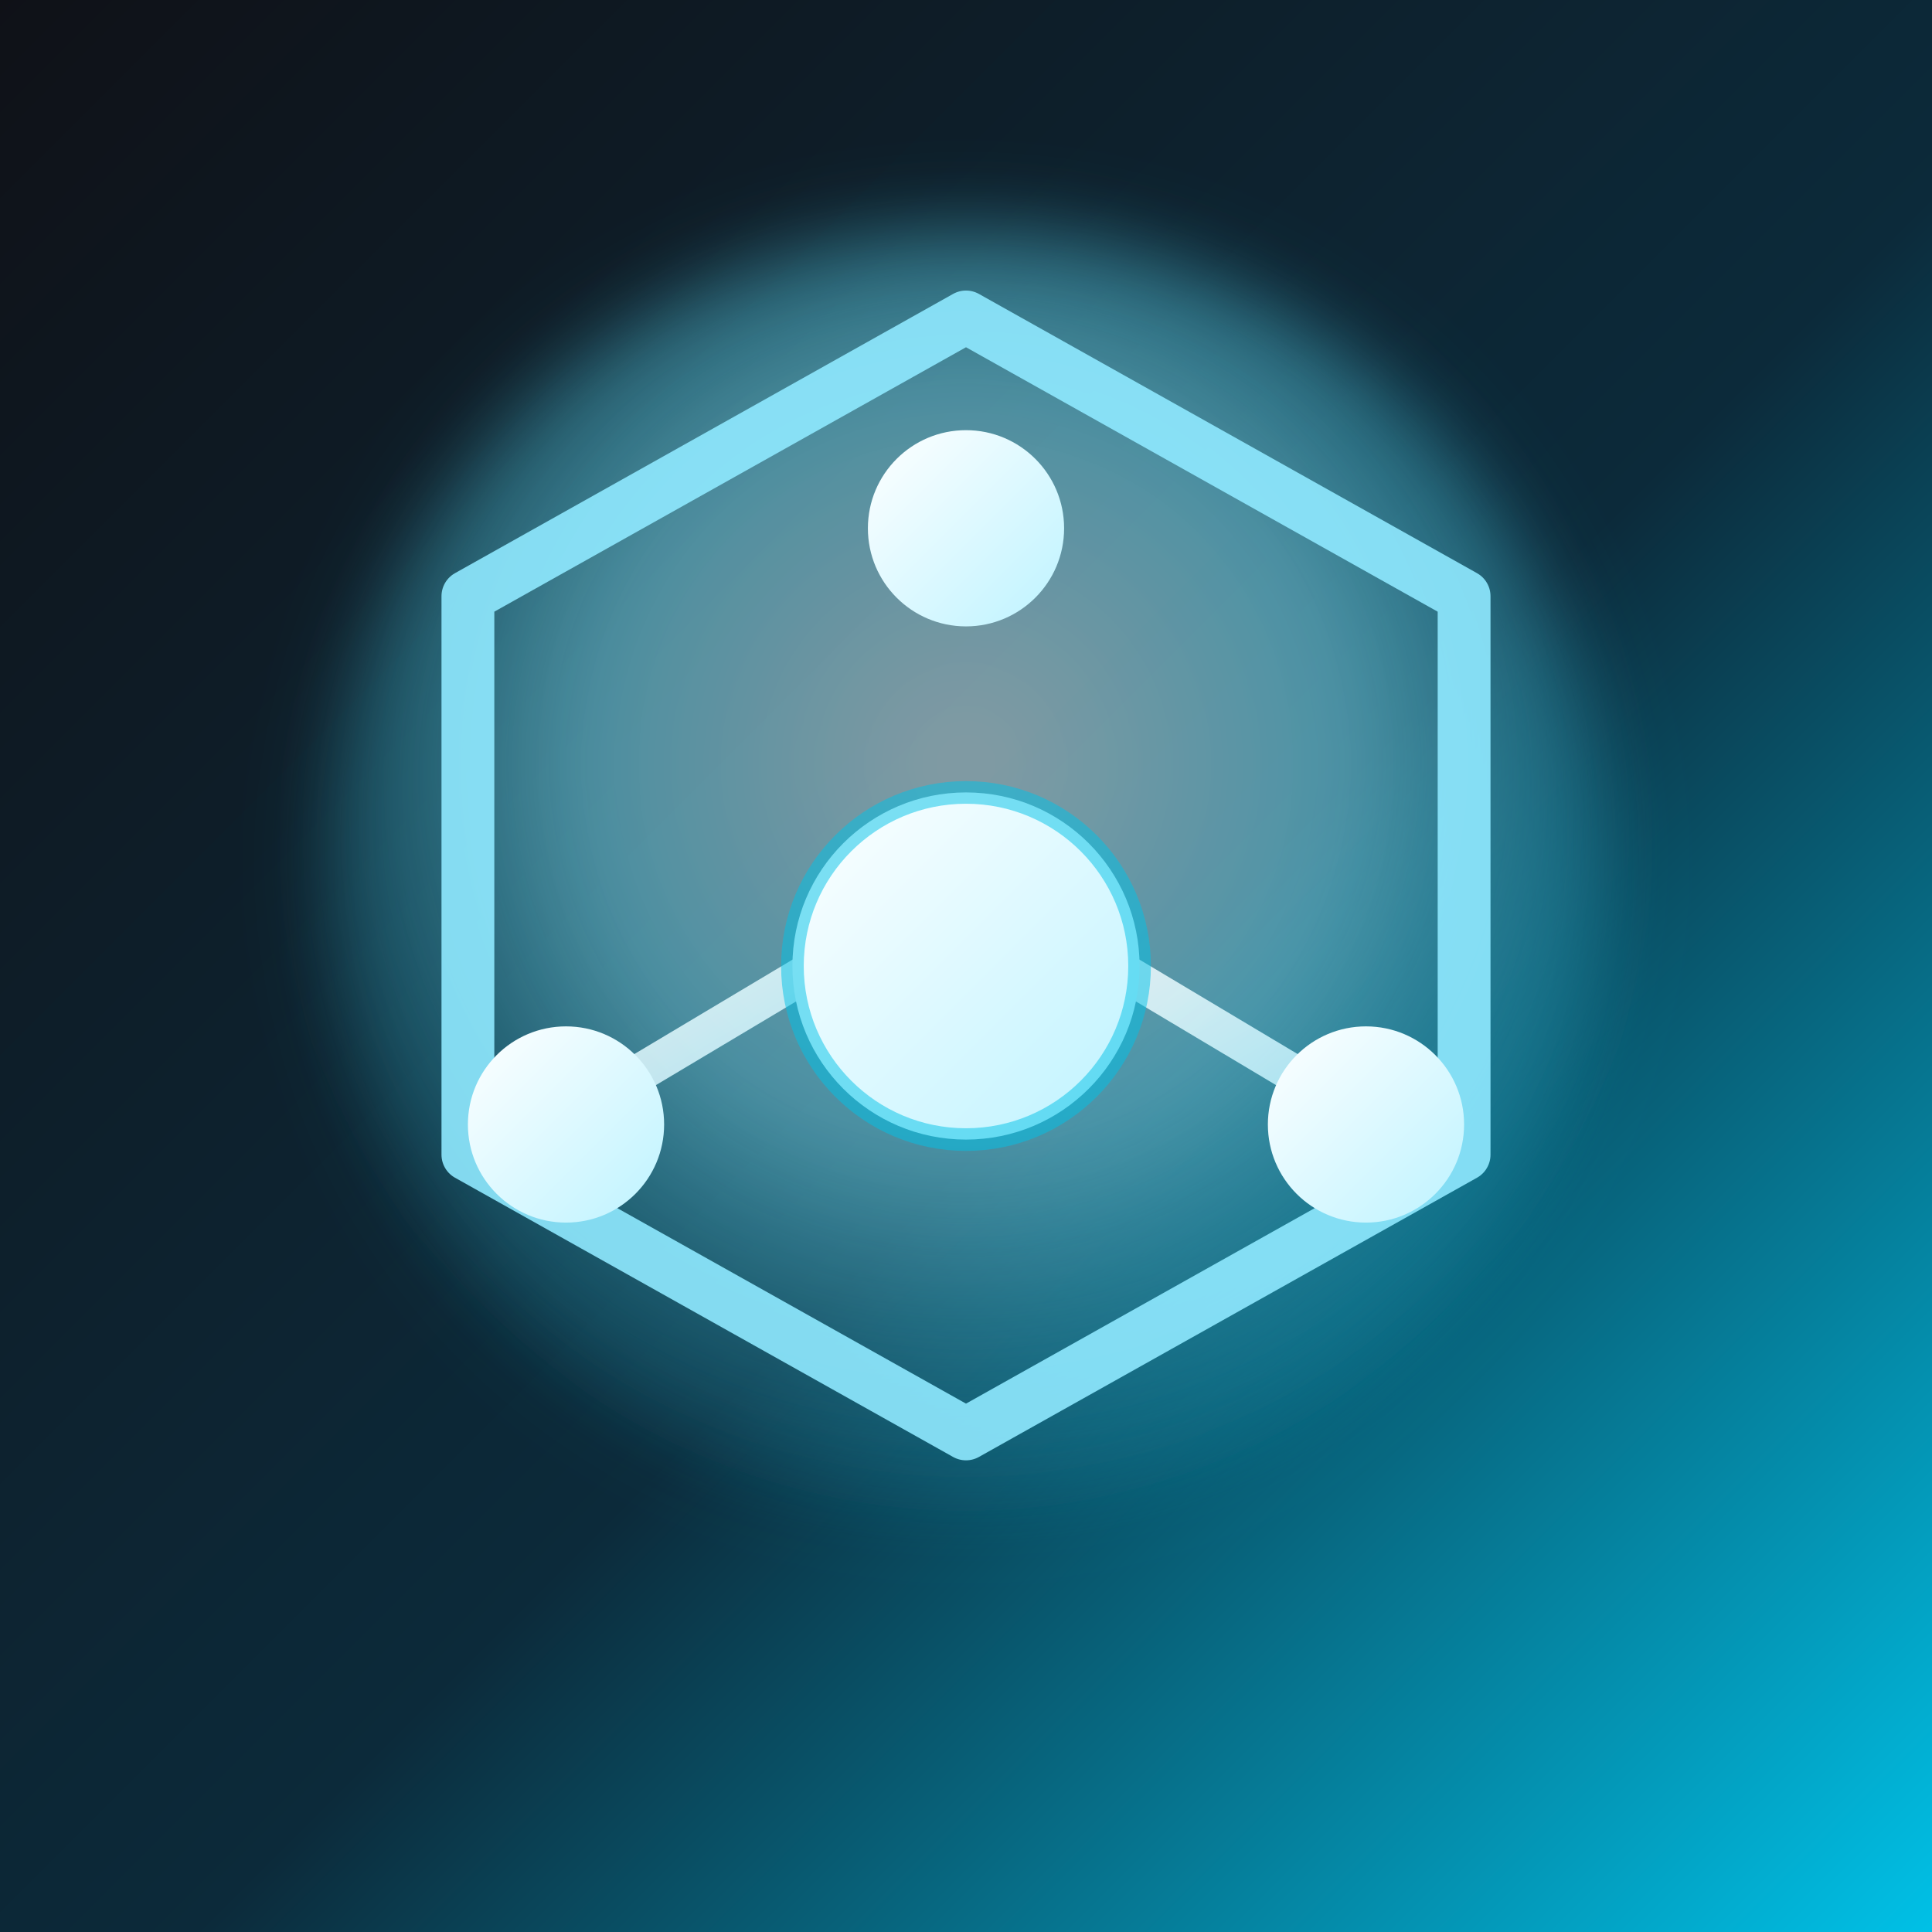
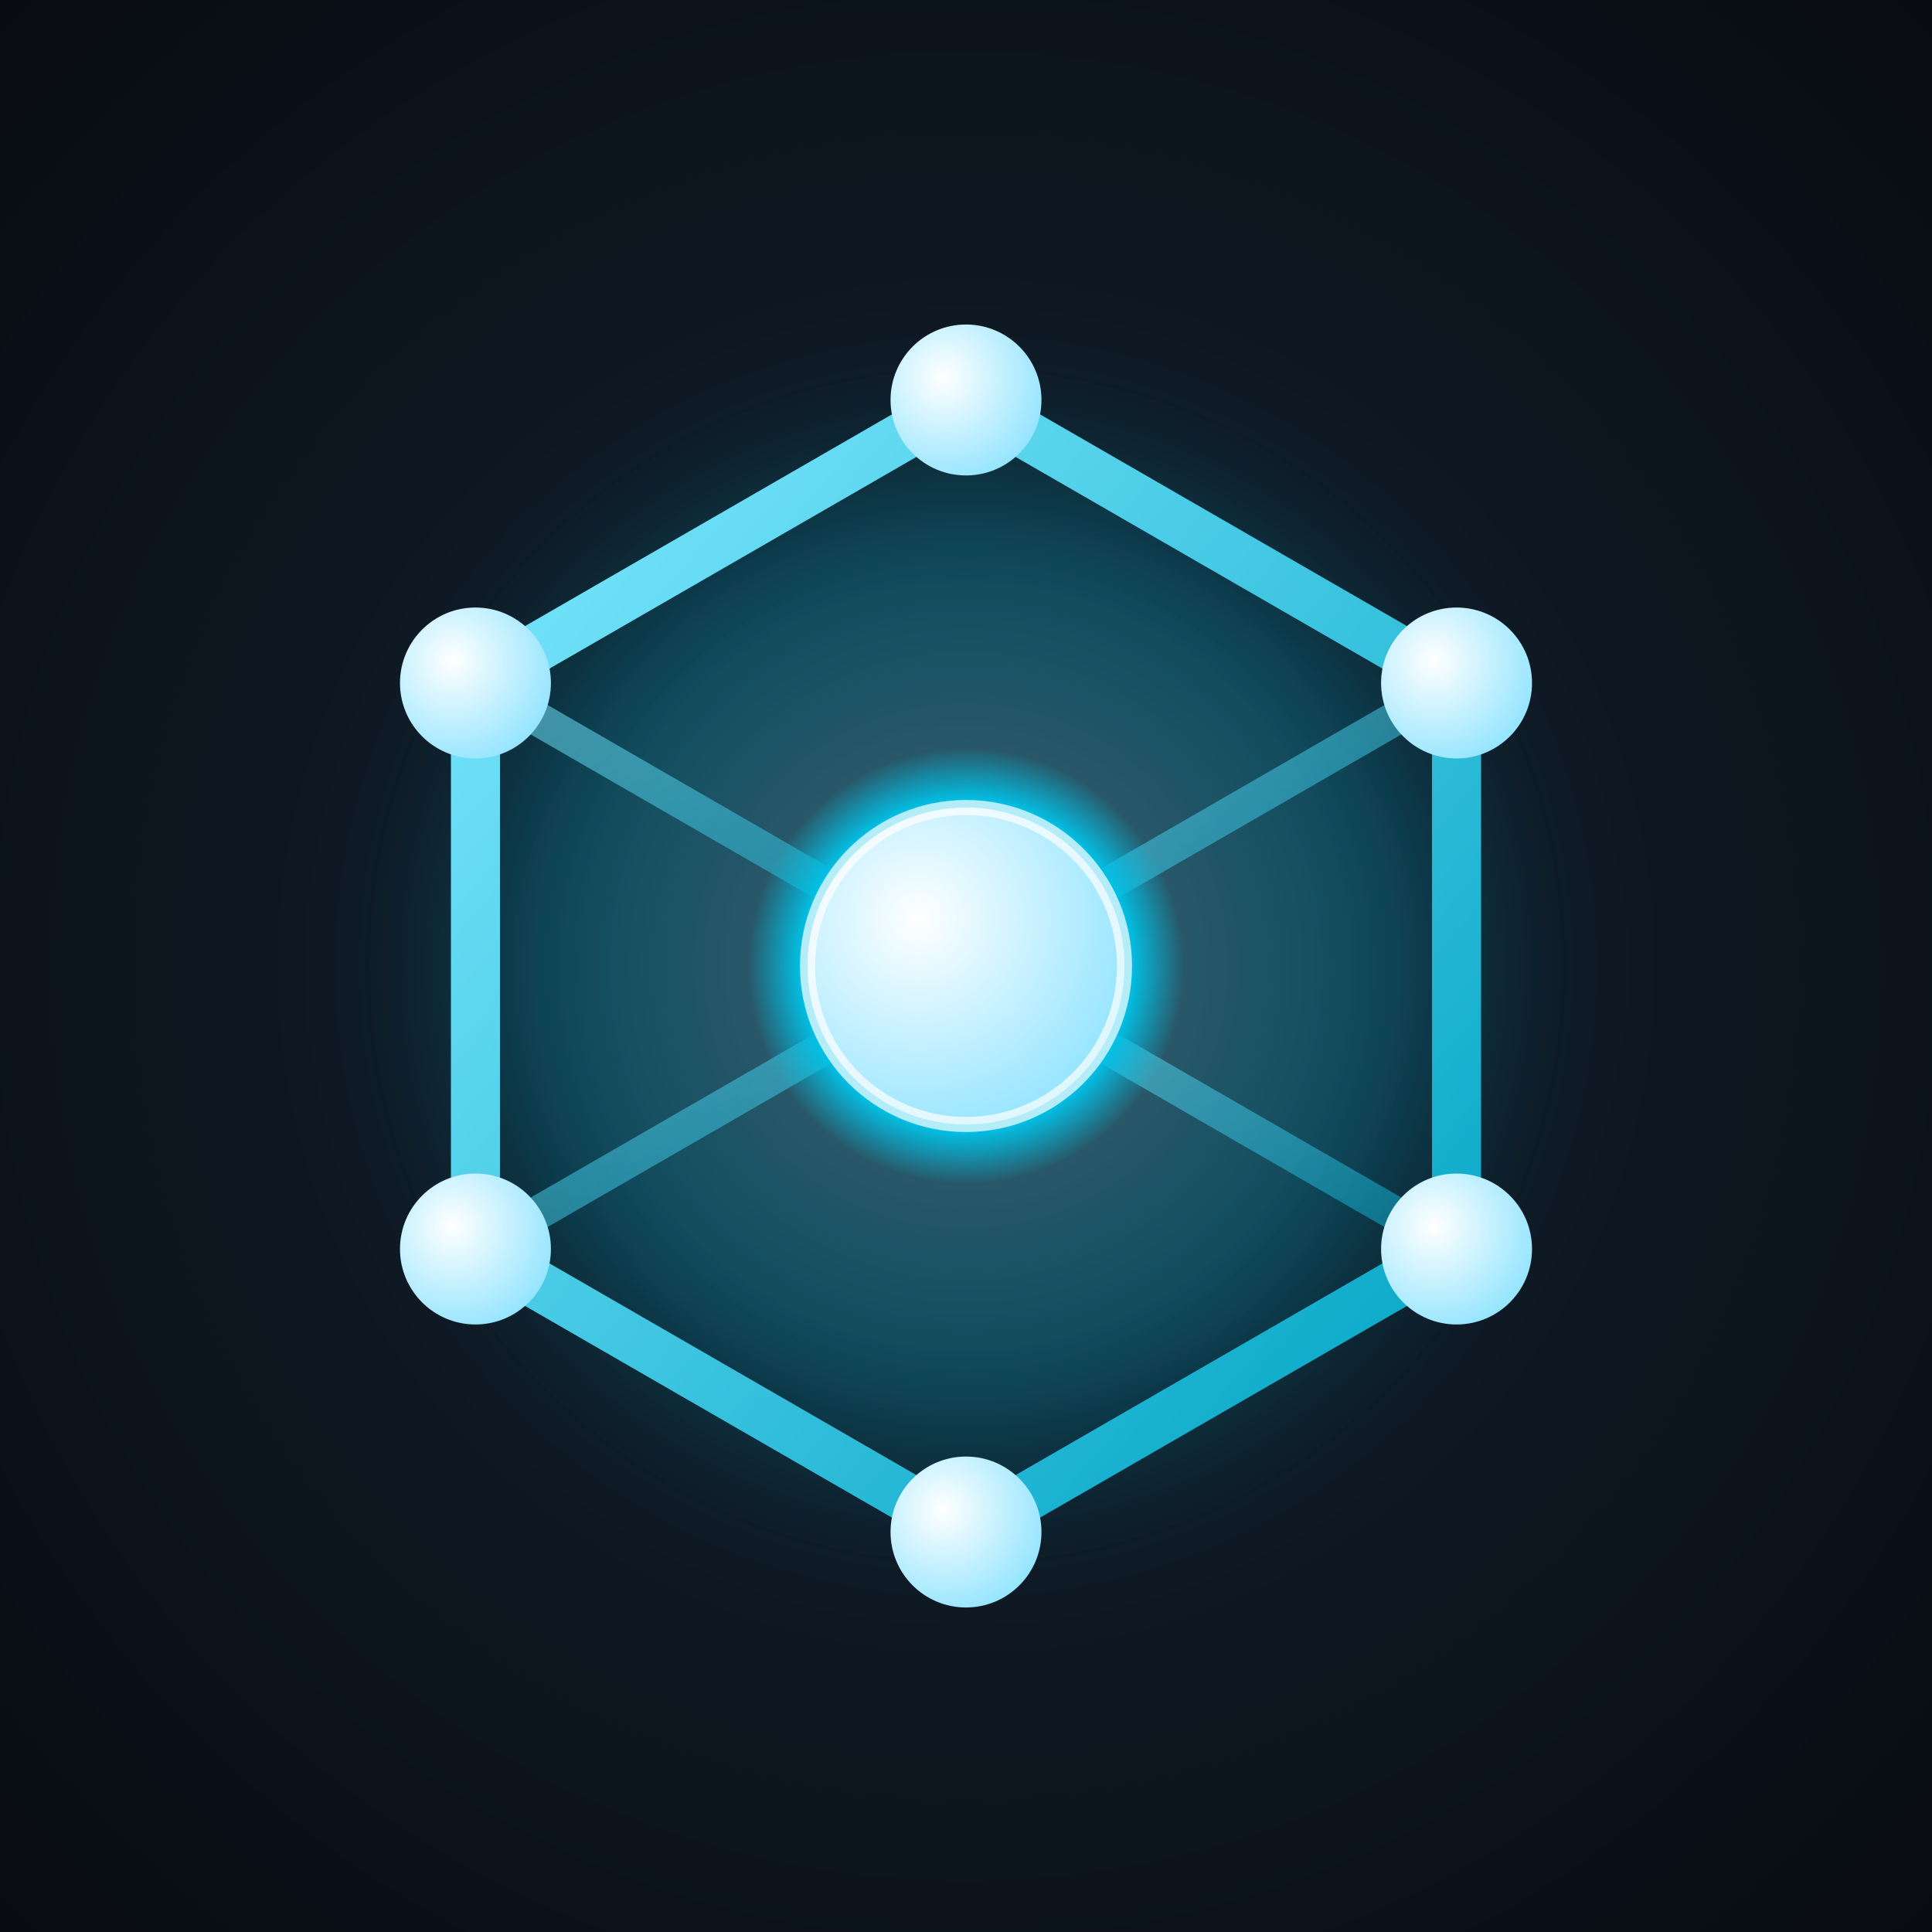
<svg xmlns="http://www.w3.org/2000/svg" viewBox="0 0 512 512" width="512" height="512">
  <defs>
-     <linearGradient id="bg" x1="0%" y1="0%" x2="100%" y2="100%">
-       <stop offset="0%" stop-color="#0f1117" />
-       <stop offset="55%" stop-color="#0c2a3a" />
-       <stop offset="100%" stop-color="#00c2e8" />
-     </linearGradient>
-     <radialGradient id="core" cx="50%" cy="42%" r="65%">
+     <radialGradient id="bg" cx="50%" cy="50%" r="72%">
+       <stop offset="0%" stop-color="#12212e" />
+       <stop offset="55%" stop-color="#0d1620" />
+       <stop offset="100%" stop-color="#080b10" />
+     </radialGradient>
+     <radialGradient id="coreGlow" cx="50%" cy="50%" r="50%">
      <stop offset="0%" stop-color="#eafcff" />
-       <stop offset="45%" stop-color="#7fe9ff" />
+       <stop offset="35%" stop-color="#5fe4ff" />
+       <stop offset="75%" stop-color="#00c2e8" />
      <stop offset="100%" stop-color="#00c2e8" stop-opacity="0" />
    </radialGradient>
-     <linearGradient id="node" x1="0%" y1="0%" x2="100%" y2="100%">
+     <linearGradient id="ring" x1="0%" y1="0%" x2="100%" y2="100%">
+       <stop offset="0%" stop-color="#7fe9ff" />
+       <stop offset="100%" stop-color="#00a3c4" />
+     </linearGradient>
+     <radialGradient id="node" cx="35%" cy="35%" r="75%">
      <stop offset="0%" stop-color="#ffffff" />
-       <stop offset="100%" stop-color="#bdf3ff" />
-     </linearGradient>
-     <filter id="soft" x="-50%" y="-50%" width="200%" height="200%">
-       <feGaussianBlur stdDeviation="10" />
+       <stop offset="100%" stop-color="#8fe3ff" />
+     </radialGradient>
+     <filter id="blur" x="-60%" y="-60%" width="220%" height="220%">
+       <feGaussianBlur stdDeviation="18" />
    </filter>
  </defs>
  <rect x="0" y="0" width="512" height="512" fill="url(#bg)" />
-   <circle cx="256" cy="230" r="170" fill="url(#core)" opacity="0.55" filter="url(#soft)" />
-   <polygon points="256,84 388,158 388,306 256,380 124,306 124,158" fill="none" stroke="#8fe9ff" stroke-width="14" stroke-linejoin="round" opacity="0.9" />
-   <g stroke="url(#node)" stroke-width="10" stroke-linecap="round" opacity="0.85">
-     <line x1="256" y1="232" x2="256" y2="150" />
-     <line x1="285" y1="250" x2="352" y2="290" />
-     <line x1="227" y1="250" x2="160" y2="290" />
+   <circle cx="256" cy="256" r="150" fill="url(#coreGlow)" opacity="0.30" filter="url(#blur)" />
+   <g stroke="url(#ring)" stroke-width="9" stroke-linecap="round" opacity="0.55">
+     <line x1="256" y1="256" x2="256" y2="106" />
+     <line x1="256" y1="256" x2="386" y2="181" />
+     <line x1="256" y1="256" x2="386" y2="331" />
+     <line x1="256" y1="256" x2="256" y2="406" />
+     <line x1="256" y1="256" x2="126" y2="331" />
+     <line x1="256" y1="256" x2="126" y2="181" />
  </g>
-   <circle cx="256" cy="256" r="46" fill="url(#node)" />
-   <circle cx="256" cy="256" r="46" fill="none" stroke="#00c2e8" stroke-width="6" opacity="0.5" />
-   <circle cx="256" cy="140" r="26" fill="url(#node)" />
-   <circle cx="362" cy="298" r="26" fill="url(#node)" />
-   <circle cx="150" cy="298" r="26" fill="url(#node)" />
+   <polygon points="256,106 386,181 386,331 256,406 126,331 126,181" fill="none" stroke="url(#ring)" stroke-width="13" stroke-linejoin="round" />
+   <g fill="url(#node)">
+     <circle cx="256" cy="106" r="20" />
+     <circle cx="386" cy="181" r="20" />
+     <circle cx="386" cy="331" r="20" />
+     <circle cx="256" cy="406" r="20" />
+     <circle cx="126" cy="331" r="20" />
+     <circle cx="126" cy="181" r="20" />
+   </g>
+   <circle cx="256" cy="256" r="58" fill="url(#coreGlow)" />
+   <circle cx="256" cy="256" r="42" fill="url(#node)" />
+   <circle cx="256" cy="256" r="42" fill="none" stroke="#ffffff" stroke-width="4" opacity="0.7" />
</svg>
